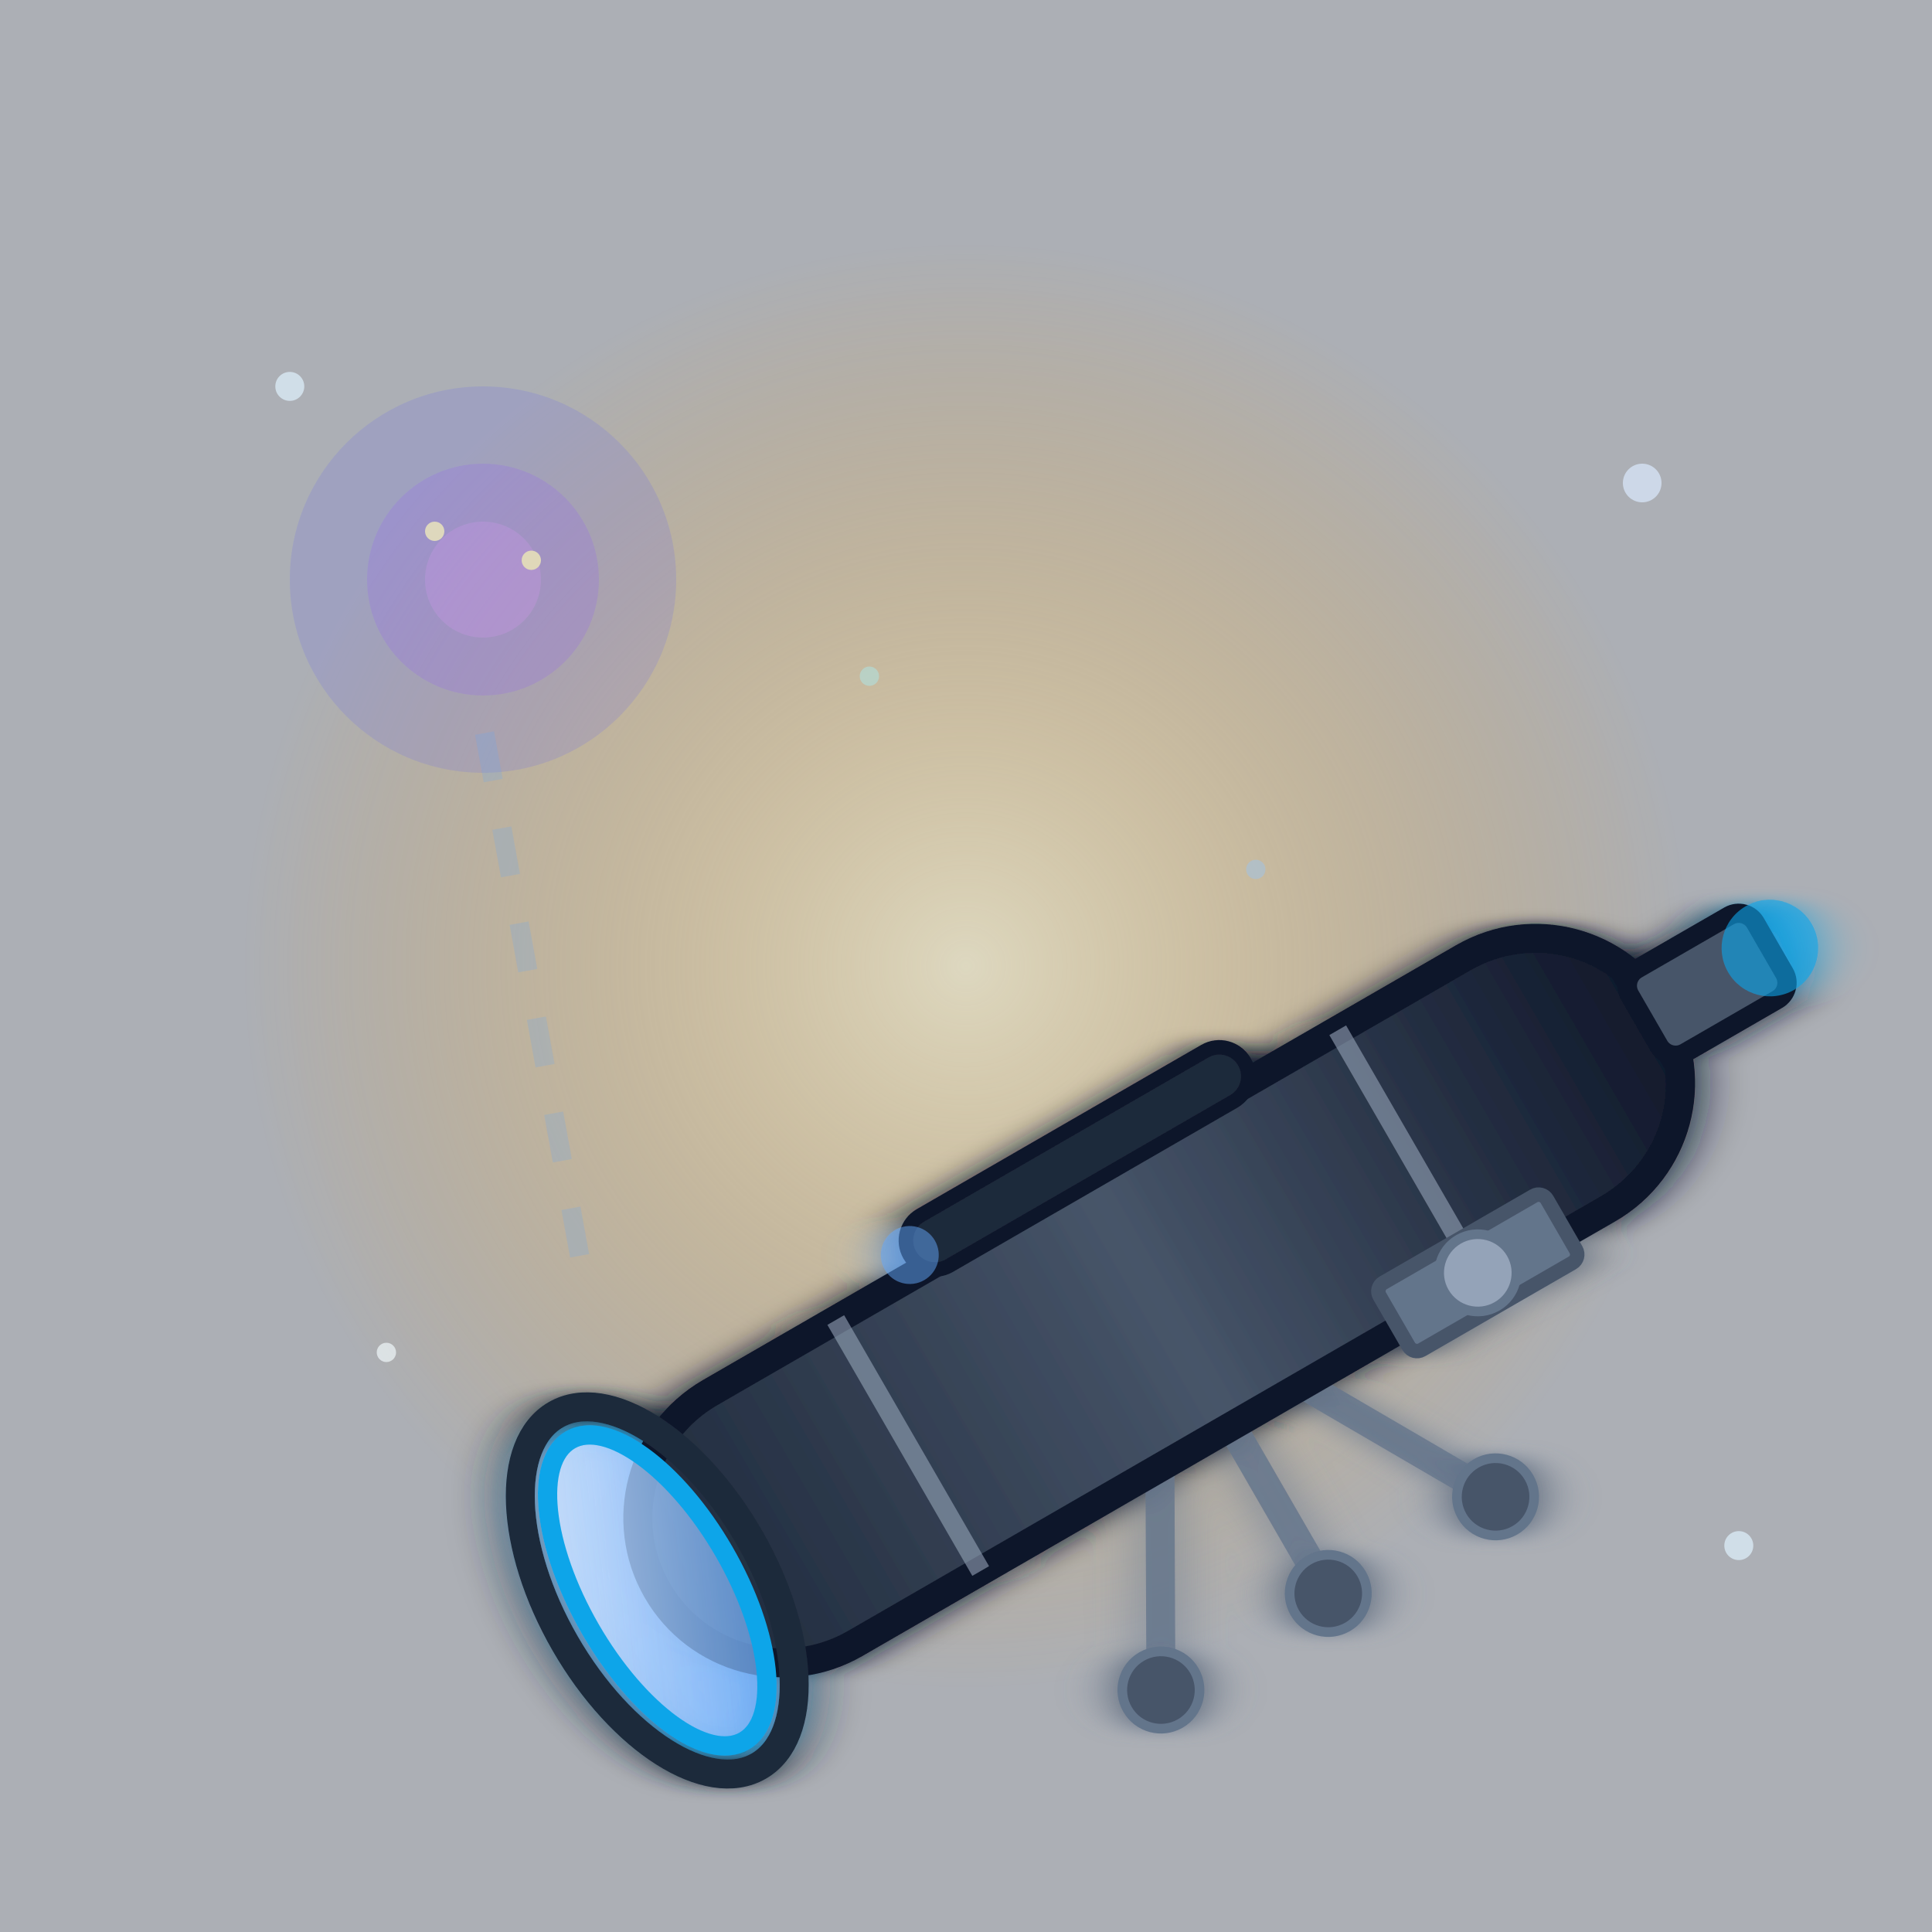
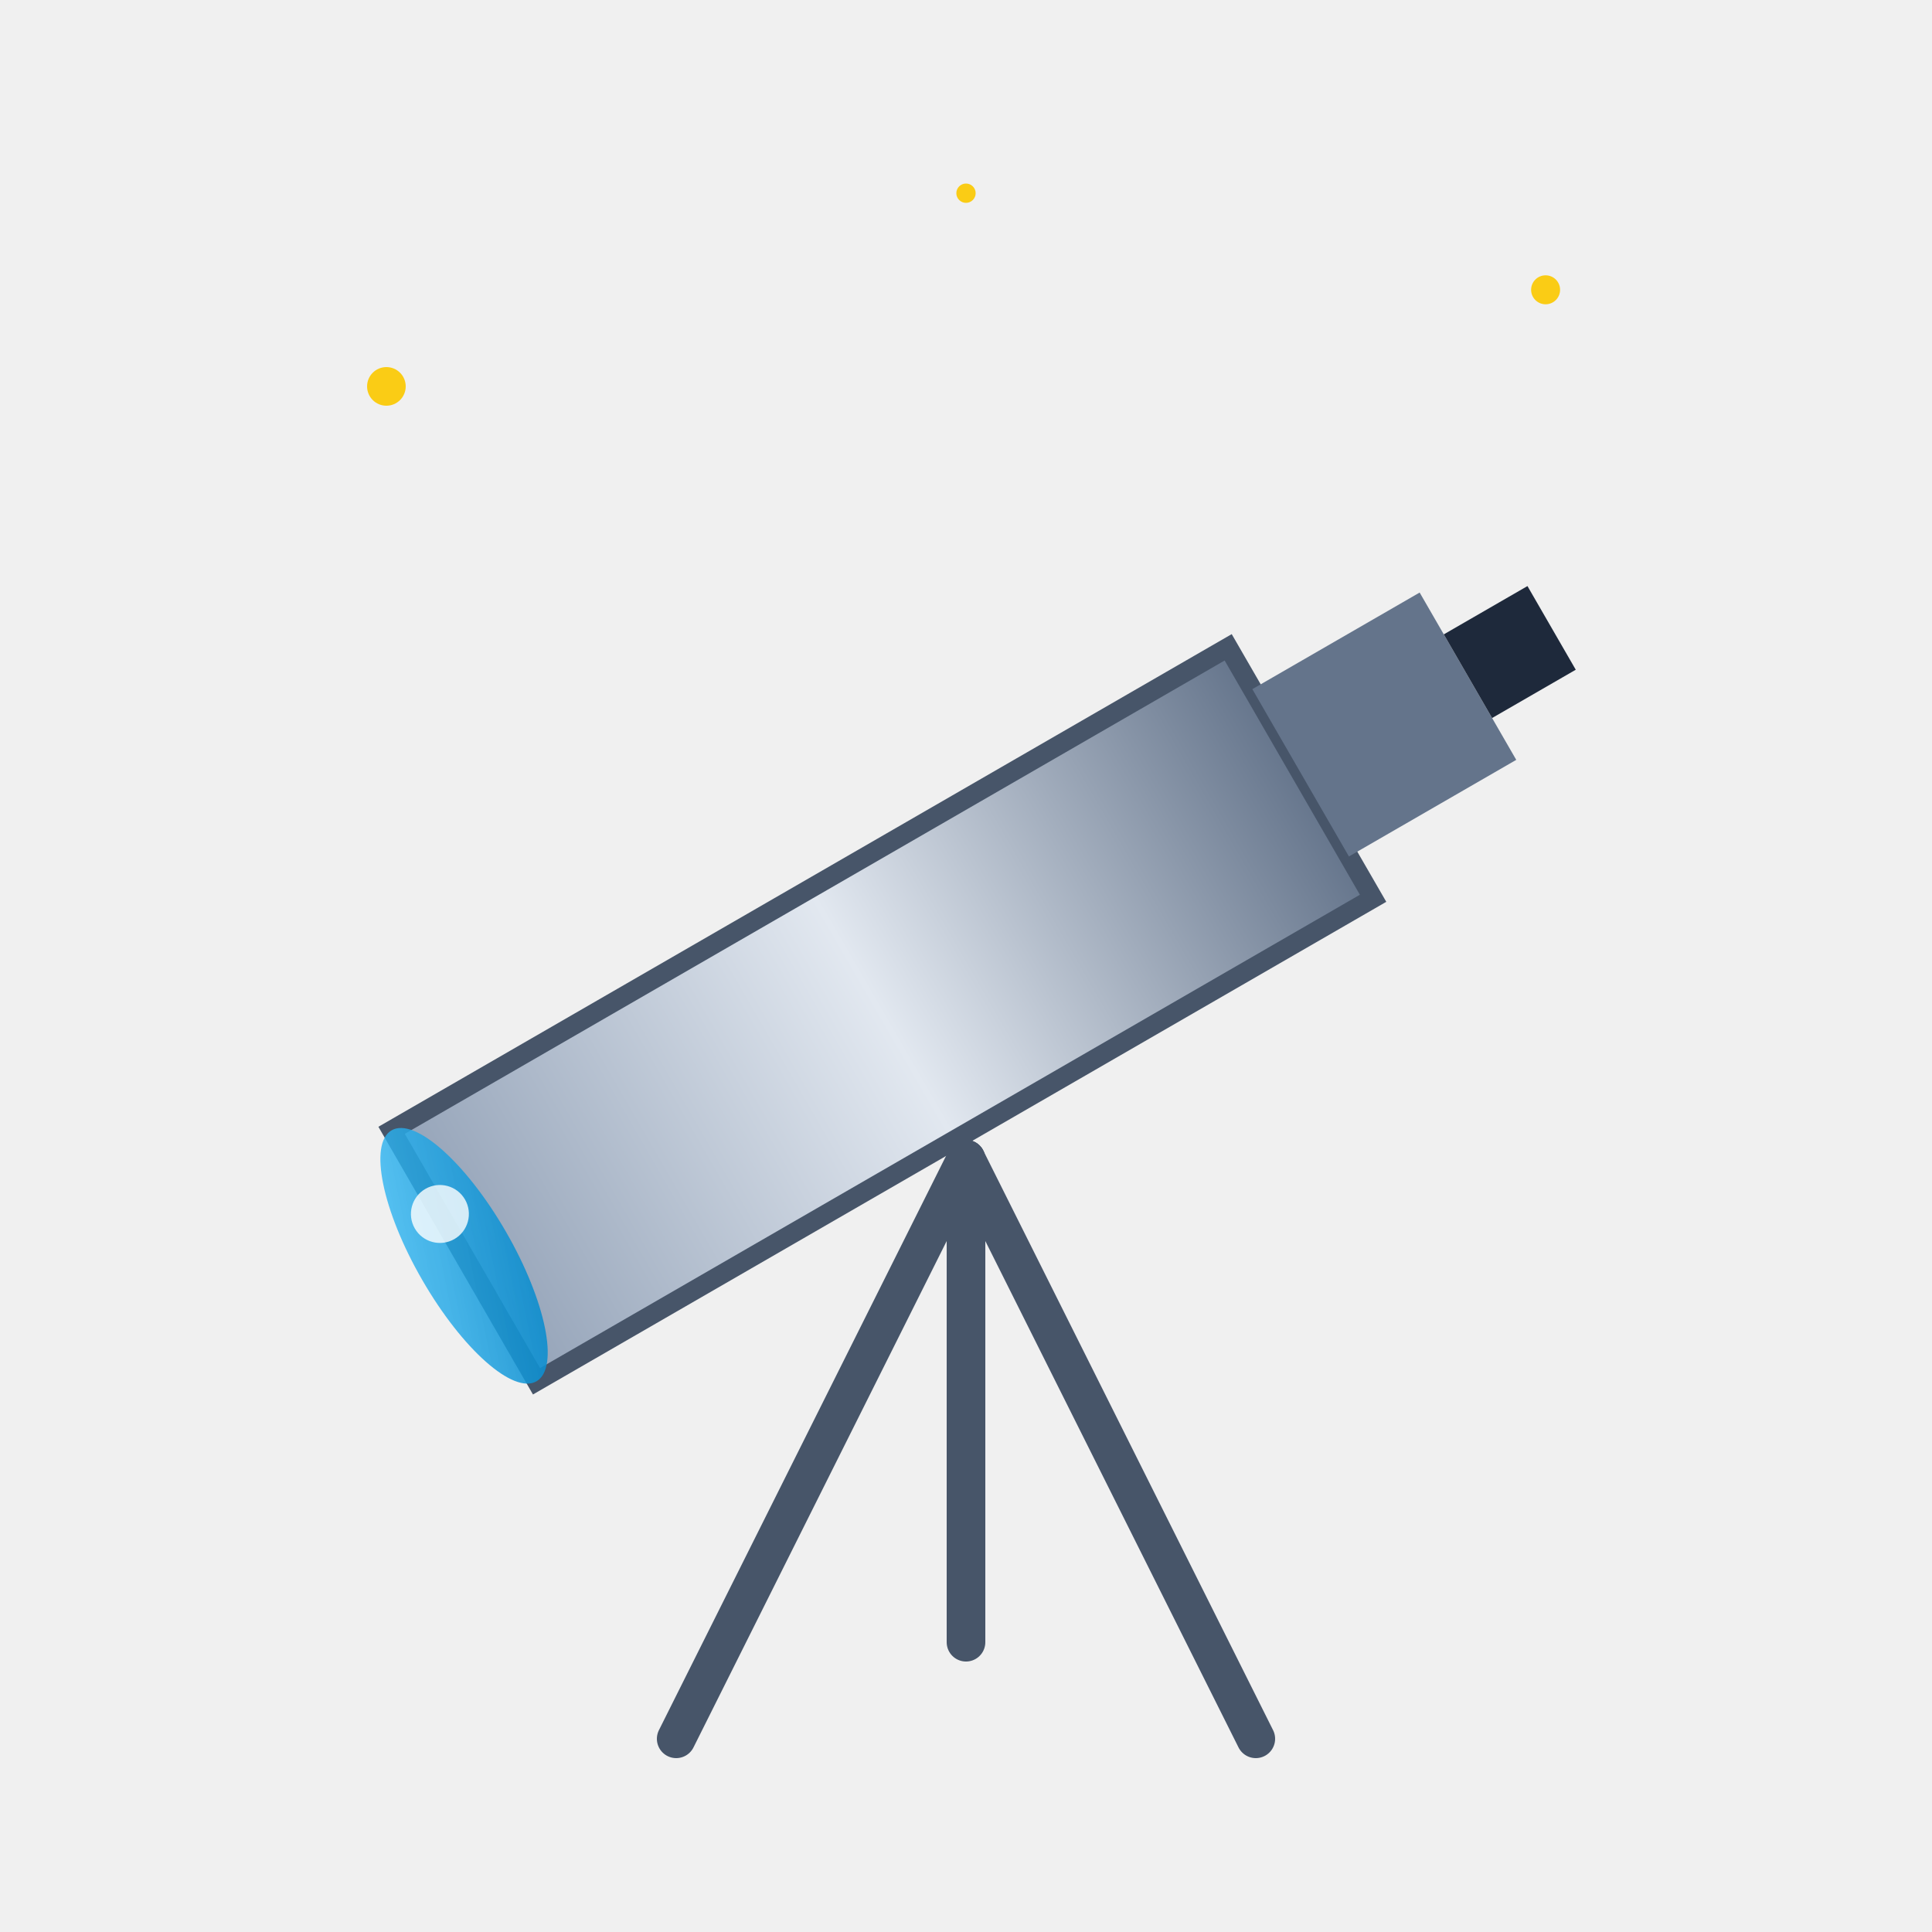
<svg xmlns="http://www.w3.org/2000/svg" viewBox="0 0 200 200" width="200" height="200">
  <defs>
-     <linearGradient id="tubeGradient" x1="0%" y1="0%" x2="100%" y2="0%">
-       <stop offset="0%" style="stop-color:#1e293b;stop-opacity:1" />
-       <stop offset="50%" style="stop-color:#475569;stop-opacity:1" />
-       <stop offset="100%" style="stop-color:#0f172a;stop-opacity:1" />
+     <linearGradient id="metalGradient" x1="0%" y1="0%" x2="100%" y2="0%">
+       <stop offset="0%" style="stop-color:#94a3b8;stop-opacity:1" />
+       <stop offset="50%" style="stop-color:#e2e8f0;stop-opacity:1" />
+       <stop offset="100%" style="stop-color:#64748b;stop-opacity:1" />
    </linearGradient>
    <linearGradient id="lensGradient" x1="0%" y1="0%" x2="100%" y2="100%">
-       <stop offset="0%" style="stop-color:#dbeafe;stop-opacity:0.9" />
-       <stop offset="100%" style="stop-color:#60a5fa;stop-opacity:0.7" />
+       <stop offset="0%" style="stop-color:#38bdf8;stop-opacity:0.8" />
+       <stop offset="100%" style="stop-color:#0284c7;stop-opacity:0.9" />
    </linearGradient>
-     <radialGradient id="starGlow">
-       <stop offset="0%" style="stop-color:#fef3c7;stop-opacity:0.6" />
-       <stop offset="100%" style="stop-color:#f59e0b;stop-opacity:0" />
-     </radialGradient>
-     <filter id="telescopeGlow">
-       <feGaussianBlur stdDeviation="2" result="coloredBlur" />
-       <feMerge>
-         <feMergeNode in="coloredBlur" />
-         <feMergeNode in="SourceGraphic" />
-       </feMerge>
-     </filter>
  </defs>
-   <rect width="200" height="200" fill="#0f172a" opacity="0.3" />
-   <g id="stars" opacity="0.7">
-     <circle cx="30" cy="40" r="1.5" fill="#e0f2fe">
-       <animate attributeName="opacity" values="0.3;1;0.3" dur="3s" repeatCount="indefinite" />
-     </circle>
-     <circle cx="170" cy="50" r="2" fill="#dbeafe">
-       <animate attributeName="opacity" values="0.5;1;0.5" dur="2s" repeatCount="indefinite" />
-     </circle>
-     <circle cx="40" cy="140" r="1" fill="#f0f9ff">
-       <animate attributeName="opacity" values="0.4;1;0.4" dur="2.5s" repeatCount="indefinite" />
-     </circle>
-     <circle cx="180" cy="160" r="1.5" fill="#e0f2fe">
-       <animate attributeName="opacity" values="0.3;1;0.3" dur="3.5s" repeatCount="indefinite" />
-     </circle>
-   </g>
-   <circle cx="100" cy="100" r="75" fill="url(#starGlow)">
-     <animate attributeName="opacity" values="0.2;0.4;0.2" dur="5s" repeatCount="indefinite" />
-   </circle>
-   <g id="telescope" filter="url(#telescopeGlow)" transform="rotate(-30 100 100)">
-     <g id="tripod" stroke="#64748b" stroke-width="3" stroke-linecap="round">
-       <line x1="100" y1="140" x2="80" y2="175" opacity="0.8" />
-       <line x1="100" y1="140" x2="120" y2="175" opacity="0.8" />
-       <line x1="100" y1="140" x2="100" y2="175" opacity="0.8" />
+   <g transform="translate(100, 100)">
+     <g stroke="#475569" stroke-width="4" stroke-linecap="round">
+       <line x1="0" y1="20" x2="-30" y2="80" />
+       <line x1="0" y1="20" x2="30" y2="80" />
+       <line x1="0" y1="20" x2="0" y2="70" />
    </g>
-     <circle cx="80" cy="175" r="4" fill="#475569" stroke="#64748b" stroke-width="1" />
-     <circle cx="120" cy="175" r="4" fill="#475569" stroke="#64748b" stroke-width="1" />
-     <circle cx="100" cy="175" r="4" fill="#475569" stroke="#64748b" stroke-width="1" />
-     <circle cx="100" cy="140" r="10" fill="#64748b" stroke="#475569" stroke-width="2" />
-     <circle cx="100" cy="140" r="6" fill="#94a3b8" stroke="#64748b" stroke-width="1" />
-     <rect x="40" y="125" width="120" height="30" fill="url(#tubeGradient)" stroke="#0f172a" stroke-width="3" rx="15" />
-     <g stroke="#94a3b8" stroke-width="2">
-       <line x1="70" y1="125" x2="70" y2="155" opacity="0.6" />
-       <line x1="130" y1="125" x2="130" y2="155" opacity="0.6" />
+     <g transform="rotate(-30)">
+       <rect x="-60" y="-15" width="100" height="30" fill="url(#metalGradient)" stroke="#475569" stroke-width="2" />
+       <rect x="40" y="-10" width="20" height="20" fill="#64748b" />
+       <rect x="60" y="-5" width="10" height="10" fill="#1e293b" />
+       <ellipse cx="-60" cy="0" rx="5" ry="15" fill="url(#lensGradient)" />
+       <circle cx="-60" cy="-5" r="3" fill="#ffffff" opacity="0.8">
+         <animate attributeName="opacity" values="0.8;0.2;0.8" dur="2s" repeatCount="indefinite" />
+       </circle>
    </g>
-     <ellipse cx="40" cy="140" rx="8" ry="18" fill="url(#lensGradient)" stroke="#0ea5e9" stroke-width="2">
-       <animate attributeName="opacity" values="0.8;1;0.8" dur="3s" repeatCount="indefinite" />
-     </ellipse>
-     <ellipse cx="40" cy="140" rx="11" ry="21" fill="none" stroke="#1e293b" stroke-width="3" />
-     <rect x="158" y="135" width="15" height="10" fill="#475569" stroke="#0f172a" stroke-width="2" rx="2" />
-     <circle cx="173" cy="140" r="5" fill="#0ea5e9" opacity="0.6">
-       <animate attributeName="opacity" values="0.6;0.9;0.6" dur="2s" repeatCount="indefinite" />
-     </circle>
-     <rect x="120" y="150" width="20" height="8" fill="#64748b" stroke="#475569" stroke-width="1.5" rx="1" />
-     <circle cx="130" cy="154" r="4" fill="#94a3b8" stroke="#64748b" stroke-width="1">
-       <animateTransform attributeName="transform" type="rotate" from="0 130 154" to="360 130 154" dur="6s" repeatCount="indefinite" />
-     </circle>
-     <rect x="80" y="120" width="40" height="6" fill="#1e293b" stroke="#0f172a" stroke-width="1.5" rx="3" />
-     <circle cx="80" cy="123" r="3" fill="#60a5fa" opacity="0.5" />
-   </g>
-   <g id="viewTarget" opacity="0.6">
-     <circle cx="50" cy="60" r="20" fill="#6366f1" opacity="0.3">
-       <animate attributeName="opacity" values="0.2;0.4;0.2" dur="4s" repeatCount="indefinite" />
-     </circle>
-     <circle cx="50" cy="60" r="12" fill="#8b5cf6" opacity="0.4">
-       <animate attributeName="opacity" values="0.3;0.5;0.3" dur="3s" repeatCount="indefinite" />
-     </circle>
-     <circle cx="50" cy="60" r="6" fill="#c084fc" opacity="0.5">
-       <animate attributeName="opacity" values="0.4;0.6;0.4" dur="2s" repeatCount="indefinite" />
-     </circle>
-     <circle cx="45" cy="55" r="1" fill="#fef3c7">
-       <animate attributeName="opacity" values="0.5;1;0.5" dur="2s" repeatCount="indefinite" />
-     </circle>
-     <circle cx="55" cy="58" r="1" fill="#fef3c7">
-       <animate attributeName="opacity" values="0.5;1;0.5" dur="2.5s" repeatCount="indefinite" />
-     </circle>
-   </g>
-   <g id="viewLine" opacity="0.2">
-     <line x1="60" y1="130" x2="50" y2="75" stroke="#60a5fa" stroke-width="2" stroke-dasharray="5,5">
-       <animate attributeName="stroke-dashoffset" from="0" to="10" dur="1s" repeatCount="indefinite" />
-     </line>
-   </g>
-   <g id="cosmicDust" opacity="0.4">
-     <circle cx="90" cy="70" r="1" fill="#a5f3fc">
-       <animateTransform attributeName="transform" type="translate" values="0,0; -15,-20" dur="4s" repeatCount="indefinite" />
-       <animate attributeName="opacity" values="0.4;0" dur="4s" repeatCount="indefinite" />
-     </circle>
-     <circle cx="130" cy="90" r="1" fill="#93c5fd">
-       <animateTransform attributeName="transform" type="translate" values="0,0; 20,-25" dur="4.5s" repeatCount="indefinite" />
-       <animate attributeName="opacity" values="0.4;0" dur="4.5s" repeatCount="indefinite" />
-     </circle>
+     <g fill="#facc15">
+       <circle cx="-60" cy="-60" r="2">
+         <animate attributeName="opacity" values="0;1;0" dur="1.5s" repeatCount="indefinite" />
+       </circle>
+       <circle cx="60" cy="-70" r="1.5">
+         <animate attributeName="opacity" values="0;1;0" dur="2s" repeatCount="indefinite" />
+       </circle>
+       <circle cx="0" cy="-80" r="1">
+         <animate attributeName="opacity" values="0;1;0" dur="2.5s" repeatCount="indefinite" />
+       </circle>
+     </g>
  </g>
</svg>
